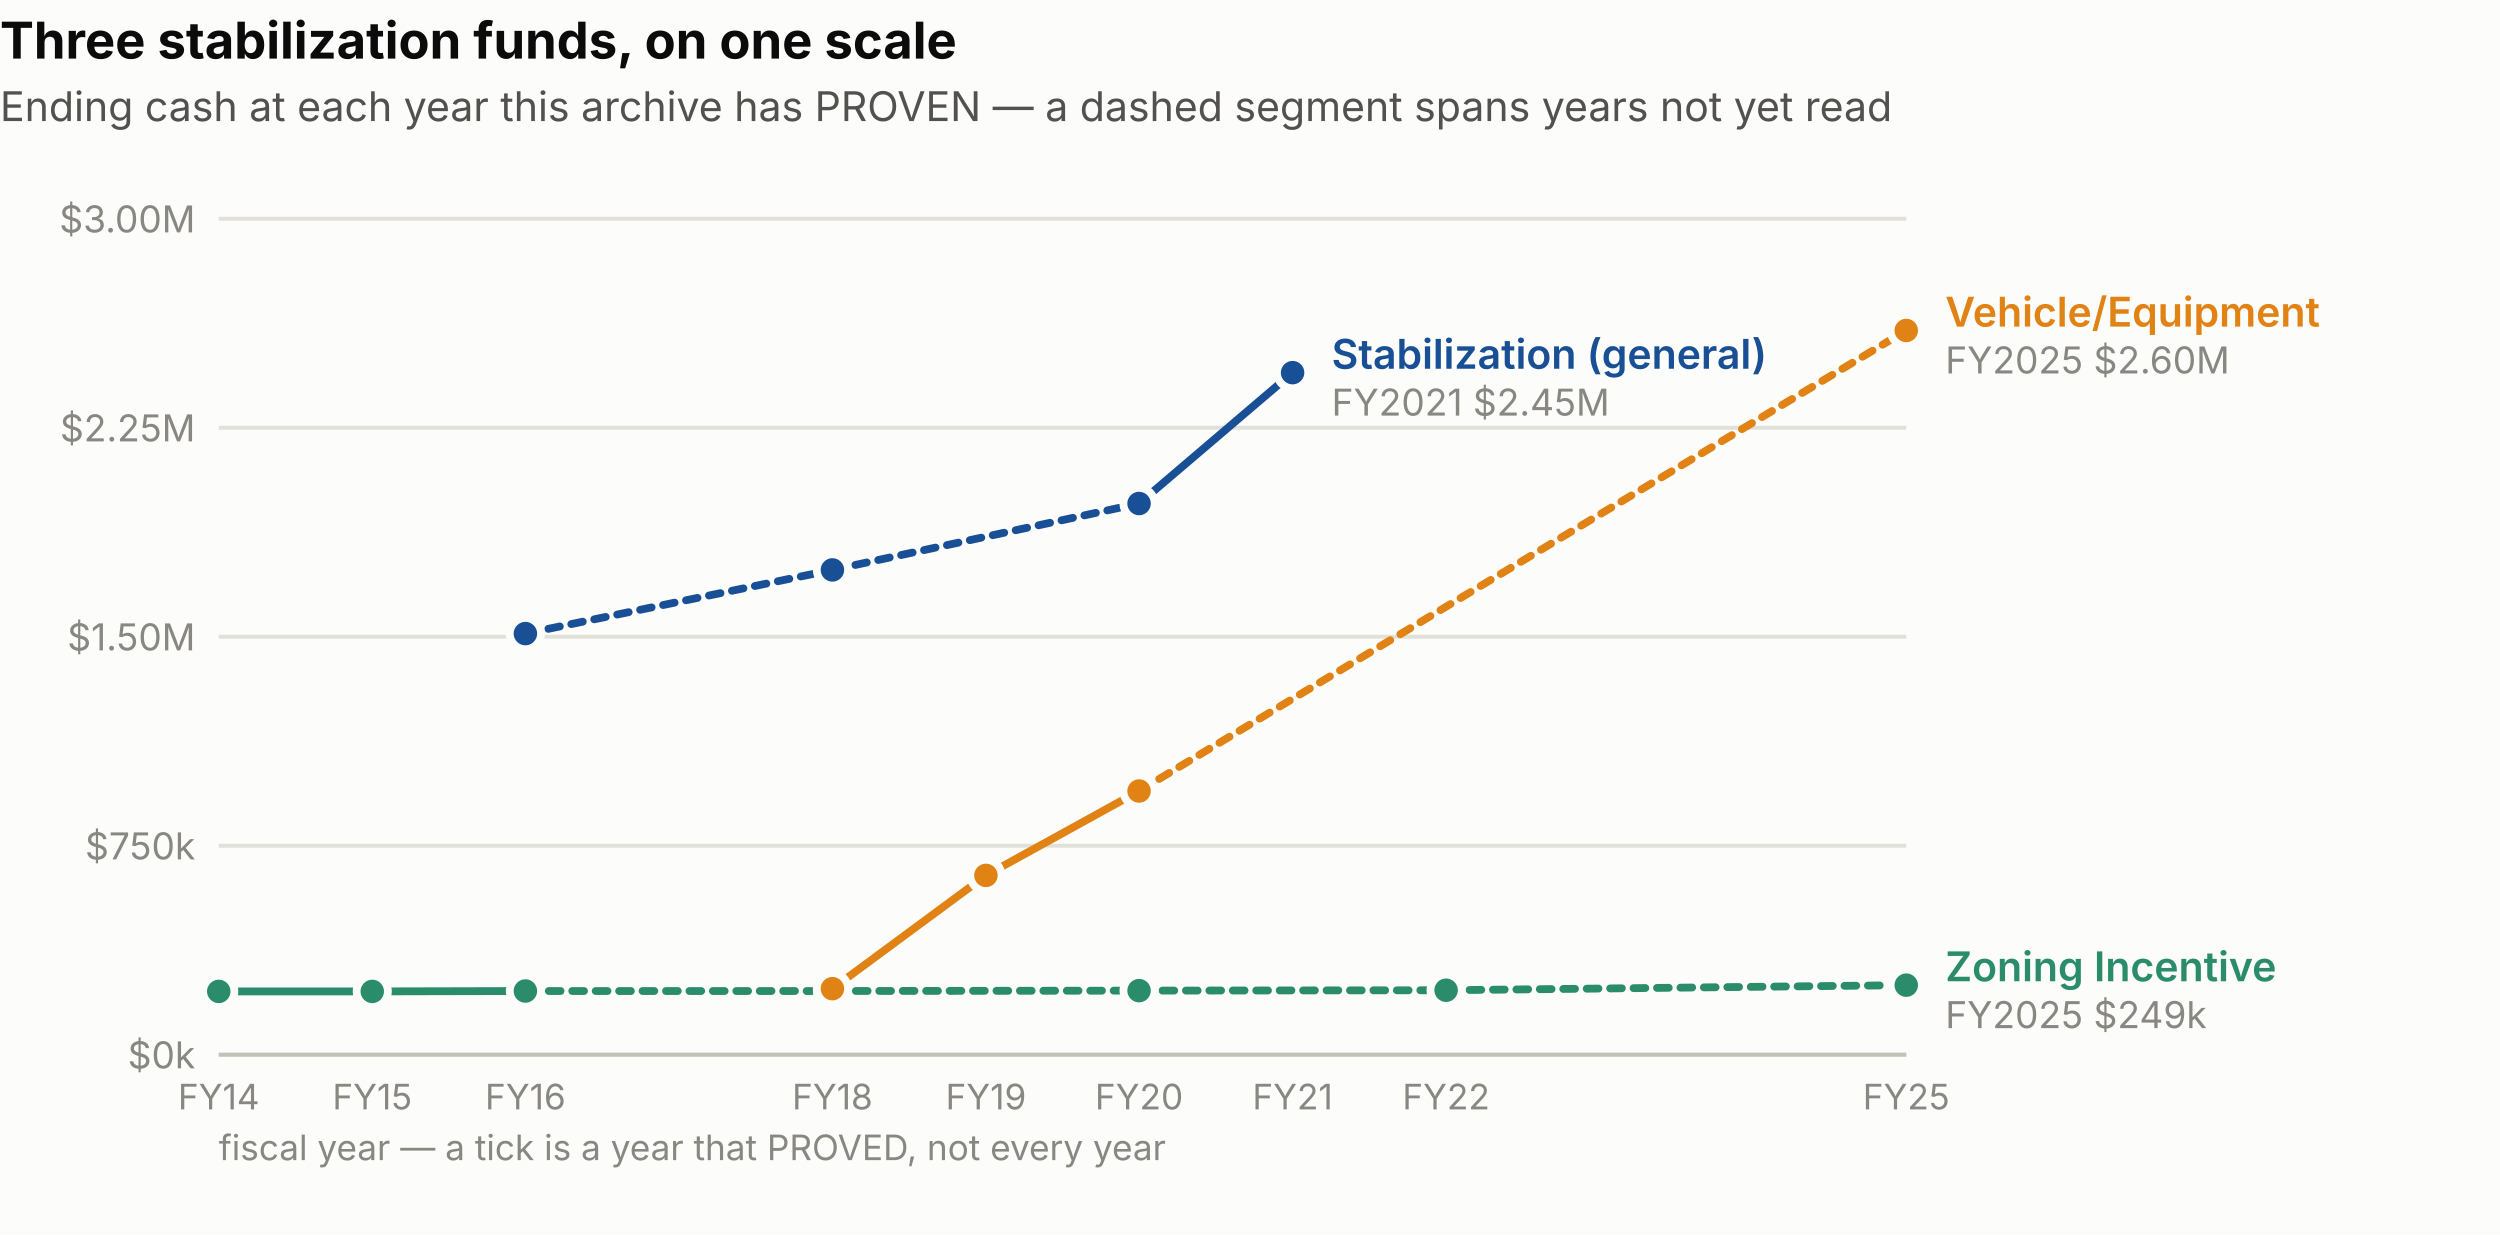
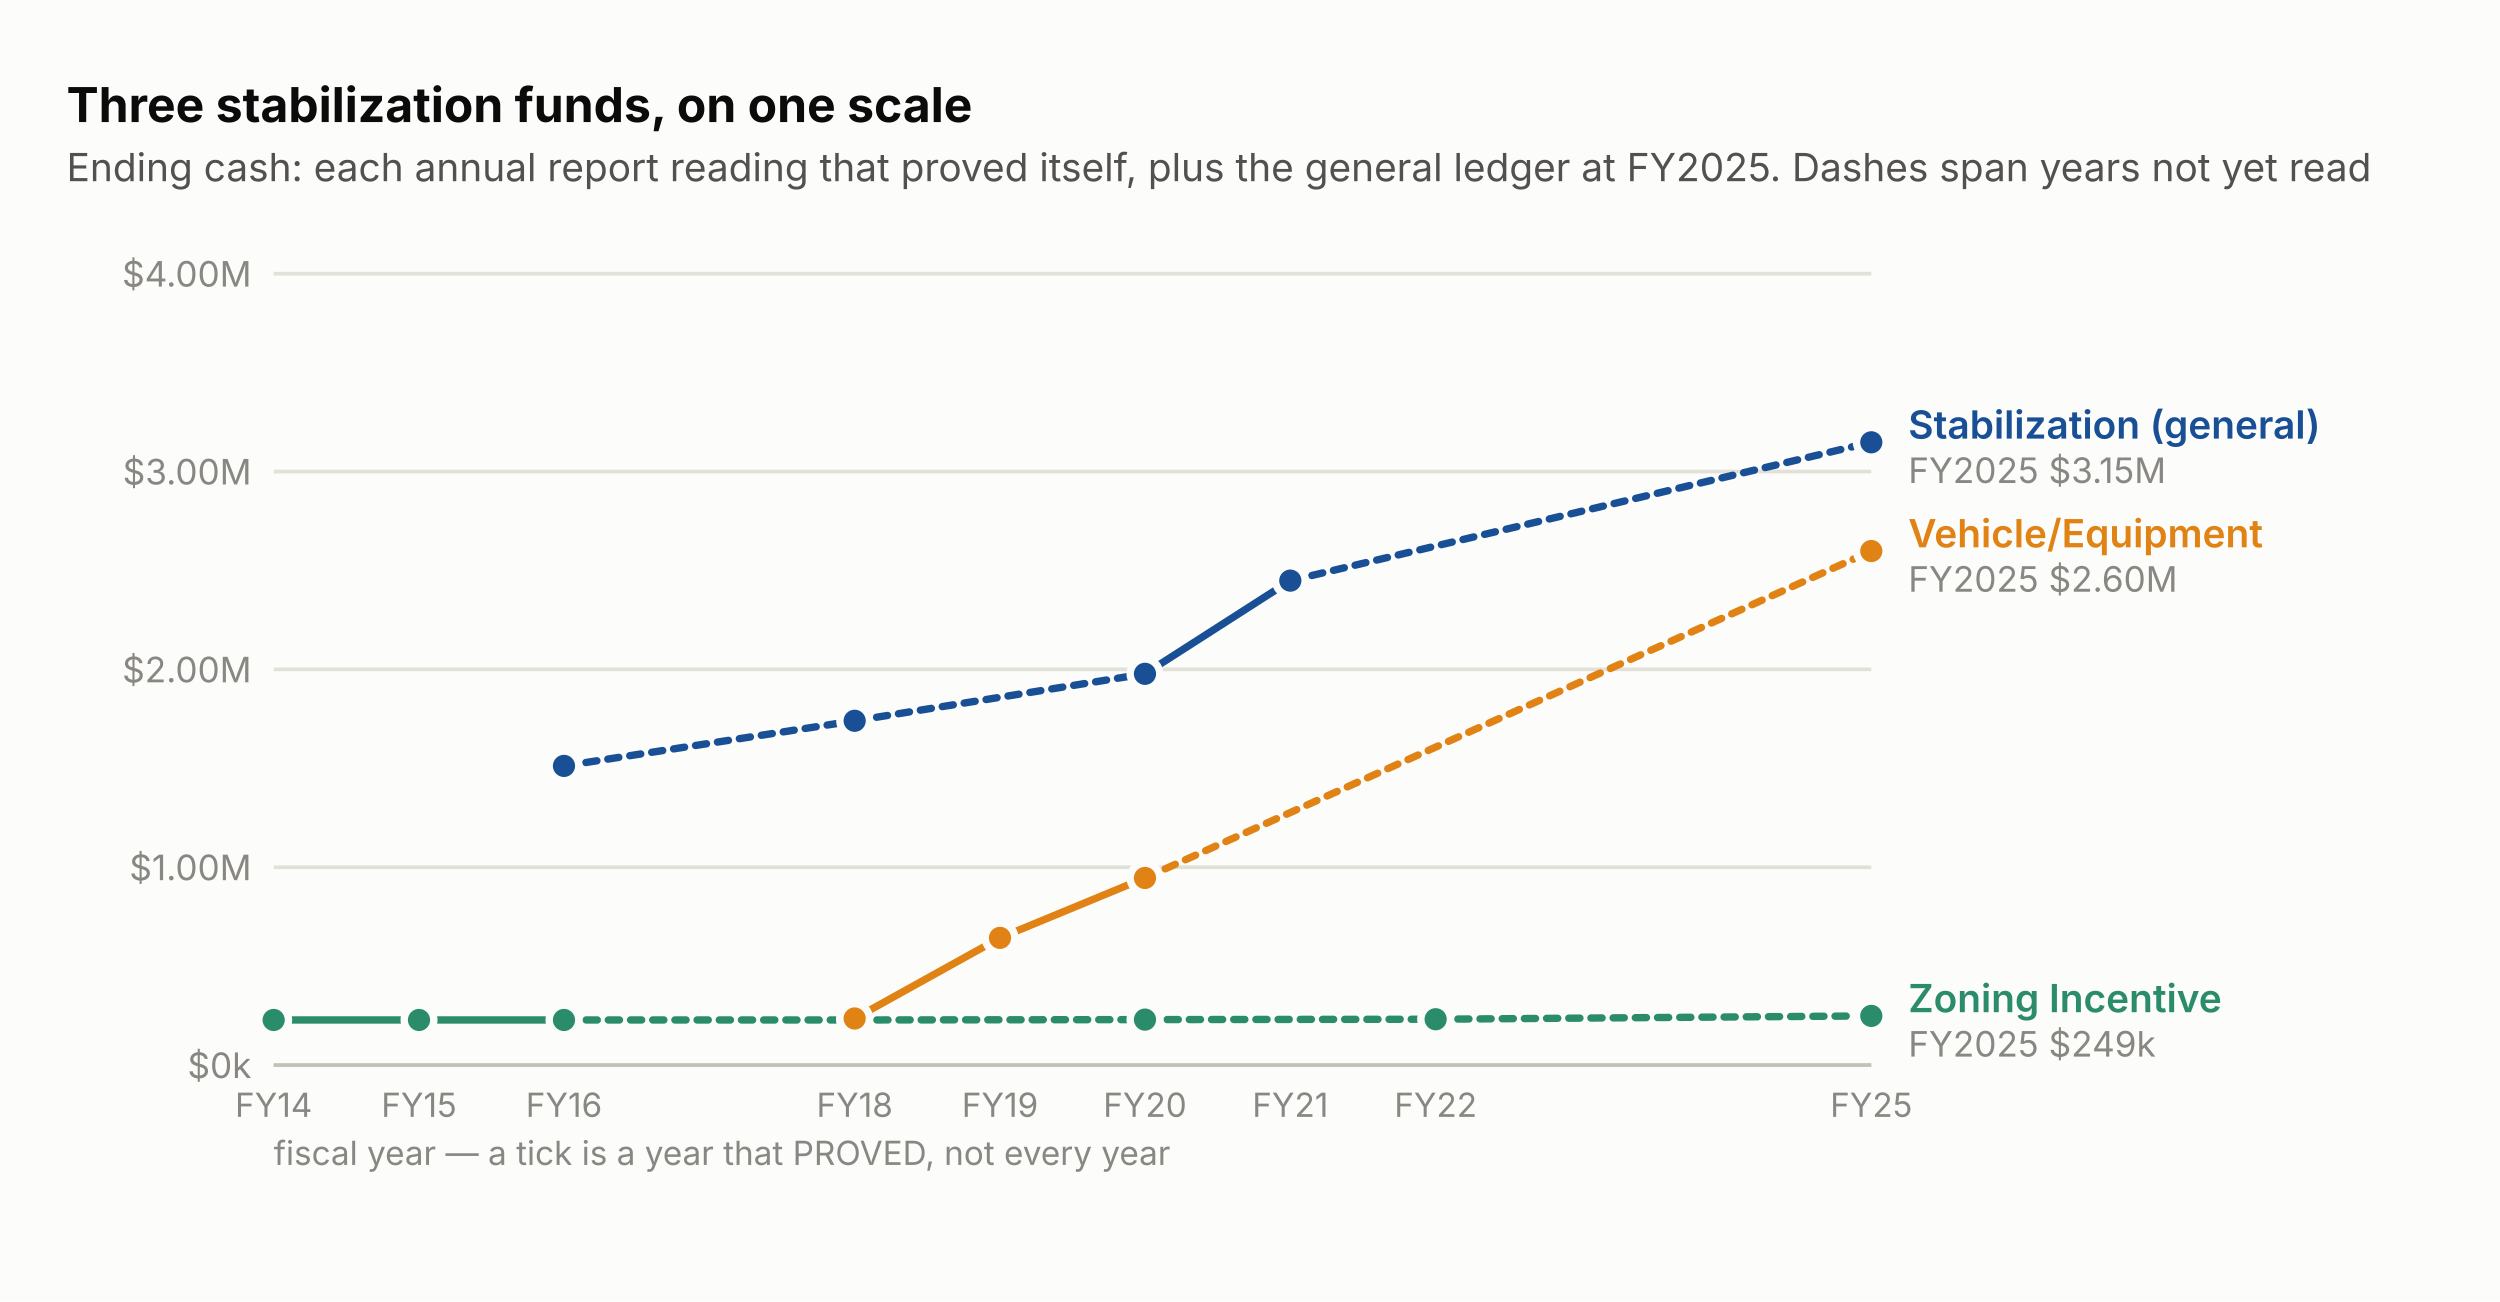
- <svg xmlns="http://www.w3.org/2000/svg" viewBox="0 0 640 316" width="640" height="316" role="img" aria-label="Three stabilization funds, on one scale. Ending cash at each year this archive has PROVEN — a dashed segment spans years not yet read" font-family="system-ui, -apple-system, &quot;Segoe UI&quot;, sans-serif">
-   <rect width="640" height="316" fill="#fcfcfb" />
-   <text x="0" y="15" font-size="13" font-weight="700" fill="#0b0b0b">Three stabilization funds, on one scale</text>
-   <text x="0" y="31" font-size="10.5" fill="#52514e">Ending cash at each year this archive has PROVEN — a dashed segment spans years not yet read</text>
-   <line x1="56" y1="270.0" x2="488" y2="270.0" stroke="#e1e0d9" stroke-width="1" />
-   <text x="50" y="273.5" font-size="9.5" text-anchor="end" fill="#898781">$0k</text>
-   <line x1="56" y1="216.5" x2="488" y2="216.5" stroke="#e1e0d9" stroke-width="1" />
-   <text x="50" y="220.0" font-size="9.5" text-anchor="end" fill="#898781">$750k</text>
-   <line x1="56" y1="163.0" x2="488" y2="163.0" stroke="#e1e0d9" stroke-width="1" />
-   <text x="50" y="166.5" font-size="9.5" text-anchor="end" fill="#898781">$1.50M</text>
-   <line x1="56" y1="109.5" x2="488" y2="109.5" stroke="#e1e0d9" stroke-width="1" />
-   <text x="50" y="113.0" font-size="9.5" text-anchor="end" fill="#898781">$2.25M</text>
-   <line x1="56" y1="56.0" x2="488" y2="56.0" stroke="#e1e0d9" stroke-width="1" />
-   <text x="50" y="59.5" font-size="9.5" text-anchor="end" fill="#898781">$3.00M</text>
-   <line x1="56" y1="270" x2="488" y2="270" stroke="#c3c2b7" stroke-width="1" />
-   <text x="56.0" y="284" font-size="9" text-anchor="middle" fill="#898781">FY14</text>
-   <text x="95.3" y="284" font-size="9" text-anchor="middle" fill="#898781">FY15</text>
-   <text x="134.5" y="284" font-size="9" text-anchor="middle" fill="#898781">FY16</text>
-   <text x="213.1" y="284" font-size="9" text-anchor="middle" fill="#898781">FY18</text>
-   <text x="252.4" y="284" font-size="9" text-anchor="middle" fill="#898781">FY19</text>
-   <text x="291.6" y="284" font-size="9" text-anchor="middle" fill="#898781">FY20</text>
-   <text x="330.9" y="284" font-size="9" text-anchor="middle" fill="#898781">FY21</text>
-   <text x="370.2" y="284" font-size="9" text-anchor="middle" fill="#898781">FY22</text>
-   <text x="488.0" y="284" font-size="9" text-anchor="middle" fill="#898781">FY25</text>
-   <text x="56" y="297" font-size="9" fill="#898781">fiscal year — a tick is a year that PROVED, not every year</text>
-   <line x1="56.0" y1="253.8" x2="95.3" y2="253.8" stroke-width="2" stroke-linecap="round" stroke="#2a8c6a" />
-   <line x1="95.3" y1="253.8" x2="134.5" y2="253.7" stroke-width="2" stroke-linecap="round" stroke="#2a8c6a" />
-   <line x1="134.5" y1="253.7" x2="213.1" y2="253.7" stroke-width="2" stroke-linecap="round" stroke-dasharray="3 3" stroke="#2a8c6a" />
-   <line x1="213.1" y1="253.7" x2="291.6" y2="253.6" stroke-width="2" stroke-linecap="round" stroke-dasharray="3 3" stroke="#2a8c6a" />
-   <line x1="291.6" y1="253.6" x2="370.2" y2="253.5" stroke-width="2" stroke-linecap="round" stroke-dasharray="3 3" stroke="#2a8c6a" />
-   <line x1="370.2" y1="253.5" x2="488.0" y2="252.2" stroke-width="2" stroke-linecap="round" stroke-dasharray="3 3" stroke="#2a8c6a" />
-   <circle cx="56.0" cy="253.8" r="4" fill="#2a8c6a" stroke="#fcfcfb" stroke-width="2" />
-   <circle cx="95.3" cy="253.8" r="4" fill="#2a8c6a" stroke="#fcfcfb" stroke-width="2" />
-   <circle cx="134.5" cy="253.7" r="4" fill="#2a8c6a" stroke="#fcfcfb" stroke-width="2" />
-   <circle cx="213.1" cy="253.7" r="4" fill="#2a8c6a" stroke="#fcfcfb" stroke-width="2" />
-   <circle cx="291.6" cy="253.6" r="4" fill="#2a8c6a" stroke="#fcfcfb" stroke-width="2" />
-   <circle cx="370.2" cy="253.5" r="4" fill="#2a8c6a" stroke="#fcfcfb" stroke-width="2" />
-   <circle cx="488.0" cy="252.2" r="4" fill="#2a8c6a" stroke="#fcfcfb" stroke-width="2" />
-   <text x="498.0" y="251.2" font-size="10.5" font-weight="600" fill="#2a8c6a">Zoning Incentive</text>
-   <text x="498.0" y="263.2" font-size="9.5" fill="#898781">FY2025 $249k</text>
-   <line x1="134.5" y1="162.2" x2="213.1" y2="145.9" stroke-width="2" stroke-linecap="round" stroke-dasharray="3 3" stroke="#184f95" />
-   <line x1="213.1" y1="145.9" x2="291.6" y2="128.9" stroke-width="2" stroke-linecap="round" stroke-dasharray="3 3" stroke="#184f95" />
-   <line x1="291.6" y1="128.9" x2="330.9" y2="95.4" stroke-width="2" stroke-linecap="round" stroke="#184f95" />
-   <circle cx="134.5" cy="162.2" r="4" fill="#184f95" stroke="#fcfcfb" stroke-width="2" />
-   <circle cx="213.1" cy="145.9" r="4" fill="#184f95" stroke="#fcfcfb" stroke-width="2" />
-   <circle cx="291.6" cy="128.9" r="4" fill="#184f95" stroke="#fcfcfb" stroke-width="2" />
-   <circle cx="330.9" cy="95.4" r="4" fill="#184f95" stroke="#fcfcfb" stroke-width="2" />
-   <text x="340.9" y="94.4" font-size="10.5" font-weight="600" fill="#184f95">Stabilization (general)</text>
-   <text x="340.9" y="106.4" font-size="9.5" fill="#898781">FY2021 $2.45M</text>
-   <line x1="213.1" y1="253.1" x2="252.4" y2="224.1" stroke-width="2" stroke-linecap="round" stroke="#e08214" />
-   <line x1="252.4" y1="224.1" x2="291.6" y2="202.5" stroke-width="2" stroke-linecap="round" stroke="#e08214" />
-   <line x1="291.6" y1="202.5" x2="488.0" y2="84.6" stroke-width="2" stroke-linecap="round" stroke-dasharray="3 3" stroke="#e08214" />
-   <circle cx="213.1" cy="253.1" r="4" fill="#e08214" stroke="#fcfcfb" stroke-width="2" />
-   <circle cx="252.4" cy="224.1" r="4" fill="#e08214" stroke="#fcfcfb" stroke-width="2" />
-   <circle cx="291.6" cy="202.5" r="4" fill="#e08214" stroke="#fcfcfb" stroke-width="2" />
-   <circle cx="488.0" cy="84.6" r="4" fill="#e08214" stroke="#fcfcfb" stroke-width="2" />
-   <text x="498.0" y="83.6" font-size="10.5" font-weight="600" fill="#e08214">Vehicle/Equipment</text>
-   <text x="498.0" y="95.6" font-size="9.5" fill="#898781">FY2025 $2.60M</text>
+ <svg xmlns="http://www.w3.org/2000/svg" viewBox="0 0 676 352" width="676" height="352" role="img" aria-label="Three stabilization funds, on one scale. Ending cash: each annual report reading that proved itself, plus the general ledger at FY2025. Dashes span years not yet read" font-family="system-ui, -apple-system, &quot;Segoe UI&quot;, sans-serif">
+   <rect width="676" height="352" fill="#fcfcfb" />
+   <g transform="translate(18,18)">
+     <text x="0" y="15" font-size="13" font-weight="700" fill="#0b0b0b">Three stabilization funds, on one scale</text>
+     <text x="0" y="31" font-size="10.5" fill="#52514e">Ending cash: each annual report reading that proved itself, plus the general ledger at FY2025. Dashes span years not yet read</text>
+     <line x1="56" y1="270.0" x2="488" y2="270.0" stroke="#e1e0d9" stroke-width="1" />
+     <text x="50" y="273.5" font-size="9.5" text-anchor="end" fill="#898781">$0k</text>
+     <line x1="56" y1="216.5" x2="488" y2="216.5" stroke="#e1e0d9" stroke-width="1" />
+     <text x="50" y="220.0" font-size="9.5" text-anchor="end" fill="#898781">$1.00M</text>
+     <line x1="56" y1="163.0" x2="488" y2="163.0" stroke="#e1e0d9" stroke-width="1" />
+     <text x="50" y="166.5" font-size="9.5" text-anchor="end" fill="#898781">$2.00M</text>
+     <line x1="56" y1="109.5" x2="488" y2="109.5" stroke="#e1e0d9" stroke-width="1" />
+     <text x="50" y="113.0" font-size="9.5" text-anchor="end" fill="#898781">$3.00M</text>
+     <line x1="56" y1="56.0" x2="488" y2="56.0" stroke="#e1e0d9" stroke-width="1" />
+     <text x="50" y="59.5" font-size="9.5" text-anchor="end" fill="#898781">$4.00M</text>
+     <line x1="56" y1="270" x2="488" y2="270" stroke="#c3c2b7" stroke-width="1" />
+     <text x="56.0" y="284" font-size="9" text-anchor="middle" fill="#898781">FY14</text>
+     <text x="95.3" y="284" font-size="9" text-anchor="middle" fill="#898781">FY15</text>
+     <text x="134.5" y="284" font-size="9" text-anchor="middle" fill="#898781">FY16</text>
+     <text x="213.1" y="284" font-size="9" text-anchor="middle" fill="#898781">FY18</text>
+     <text x="252.4" y="284" font-size="9" text-anchor="middle" fill="#898781">FY19</text>
+     <text x="291.6" y="284" font-size="9" text-anchor="middle" fill="#898781">FY20</text>
+     <text x="330.9" y="284" font-size="9" text-anchor="middle" fill="#898781">FY21</text>
+     <text x="370.2" y="284" font-size="9" text-anchor="middle" fill="#898781">FY22</text>
+     <text x="488.0" y="284" font-size="9" text-anchor="middle" fill="#898781">FY25</text>
+     <text x="56" y="297" font-size="9" fill="#898781">fiscal year — a tick is a year that PROVED, not every year</text>
+     <line x1="56.0" y1="257.8" x2="95.3" y2="257.8" stroke-width="2" stroke-linecap="round" stroke="#2a8c6a" />
+     <line x1="95.3" y1="257.8" x2="134.5" y2="257.8" stroke-width="2" stroke-linecap="round" stroke="#2a8c6a" />
+     <line x1="134.5" y1="257.8" x2="213.1" y2="257.8" stroke-width="2" stroke-linecap="round" stroke-dasharray="3 3" stroke="#2a8c6a" />
+     <line x1="213.1" y1="257.8" x2="291.6" y2="257.7" stroke-width="2" stroke-linecap="round" stroke-dasharray="3 3" stroke="#2a8c6a" />
+     <line x1="291.6" y1="257.7" x2="370.2" y2="257.6" stroke-width="2" stroke-linecap="round" stroke-dasharray="3 3" stroke="#2a8c6a" />
+     <line x1="370.2" y1="257.6" x2="488.0" y2="256.7" stroke-width="2" stroke-linecap="round" stroke-dasharray="3 3" stroke="#2a8c6a" />
+     <circle cx="56.0" cy="257.8" r="4" fill="#2a8c6a" stroke="#fcfcfb" stroke-width="2" />
+     <circle cx="95.3" cy="257.8" r="4" fill="#2a8c6a" stroke="#fcfcfb" stroke-width="2" />
+     <circle cx="134.5" cy="257.8" r="4" fill="#2a8c6a" stroke="#fcfcfb" stroke-width="2" />
+     <circle cx="213.1" cy="257.8" r="4" fill="#2a8c6a" stroke="#fcfcfb" stroke-width="2" />
+     <circle cx="291.6" cy="257.7" r="4" fill="#2a8c6a" stroke="#fcfcfb" stroke-width="2" />
+     <circle cx="370.2" cy="257.6" r="4" fill="#2a8c6a" stroke="#fcfcfb" stroke-width="2" />
+     <circle cx="488.0" cy="256.7" r="4" fill="#2a8c6a" stroke="#fcfcfb" stroke-width="2" />
+     <text x="498.0" y="255.7" font-size="10.5" font-weight="600" fill="#2a8c6a">Zoning Incentive</text>
+     <text x="498.0" y="267.7" font-size="9.5" fill="#898781">FY2025 $249k</text>
+     <line x1="213.1" y1="257.4" x2="252.4" y2="235.6" stroke-width="2" stroke-linecap="round" stroke="#e08214" />
+     <line x1="252.4" y1="235.6" x2="291.6" y2="219.4" stroke-width="2" stroke-linecap="round" stroke="#e08214" />
+     <line x1="291.6" y1="219.4" x2="488.0" y2="131.0" stroke-width="2" stroke-linecap="round" stroke-dasharray="3 3" stroke="#e08214" />
+     <circle cx="213.1" cy="257.4" r="4" fill="#e08214" stroke="#fcfcfb" stroke-width="2" />
+     <circle cx="252.4" cy="235.6" r="4" fill="#e08214" stroke="#fcfcfb" stroke-width="2" />
+     <circle cx="291.6" cy="219.4" r="4" fill="#e08214" stroke="#fcfcfb" stroke-width="2" />
+     <circle cx="488.0" cy="131.0" r="4" fill="#e08214" stroke="#fcfcfb" stroke-width="2" />
+     <text x="498.0" y="130.0" font-size="10.5" font-weight="600" fill="#e08214">Vehicle/Equipment</text>
+     <text x="498.0" y="142.0" font-size="9.5" fill="#898781">FY2025 $2.60M</text>
+     <line x1="134.5" y1="189.1" x2="213.1" y2="176.9" stroke-width="2" stroke-linecap="round" stroke-dasharray="3 3" stroke="#184f95" />
+     <line x1="213.1" y1="176.9" x2="291.6" y2="164.2" stroke-width="2" stroke-linecap="round" stroke-dasharray="3 3" stroke="#184f95" />
+     <line x1="291.6" y1="164.2" x2="330.9" y2="139.0" stroke-width="2" stroke-linecap="round" stroke="#184f95" />
+     <line x1="330.9" y1="139.0" x2="488.0" y2="101.6" stroke-width="2" stroke-linecap="round" stroke-dasharray="3 3" stroke="#184f95" />
+     <circle cx="134.5" cy="189.1" r="4" fill="#184f95" stroke="#fcfcfb" stroke-width="2" />
+     <circle cx="213.1" cy="176.9" r="4" fill="#184f95" stroke="#fcfcfb" stroke-width="2" />
+     <circle cx="291.6" cy="164.2" r="4" fill="#184f95" stroke="#fcfcfb" stroke-width="2" />
+     <circle cx="330.9" cy="139.0" r="4" fill="#184f95" stroke="#fcfcfb" stroke-width="2" />
+     <circle cx="488.0" cy="101.6" r="4" fill="#184f95" stroke="#fcfcfb" stroke-width="2" />
+     <text x="498.0" y="100.6" font-size="10.5" font-weight="600" fill="#184f95">Stabilization (general)</text>
+     <text x="498.0" y="112.6" font-size="9.5" fill="#898781">FY2025 $3.15M</text>
+   </g>
</svg>
